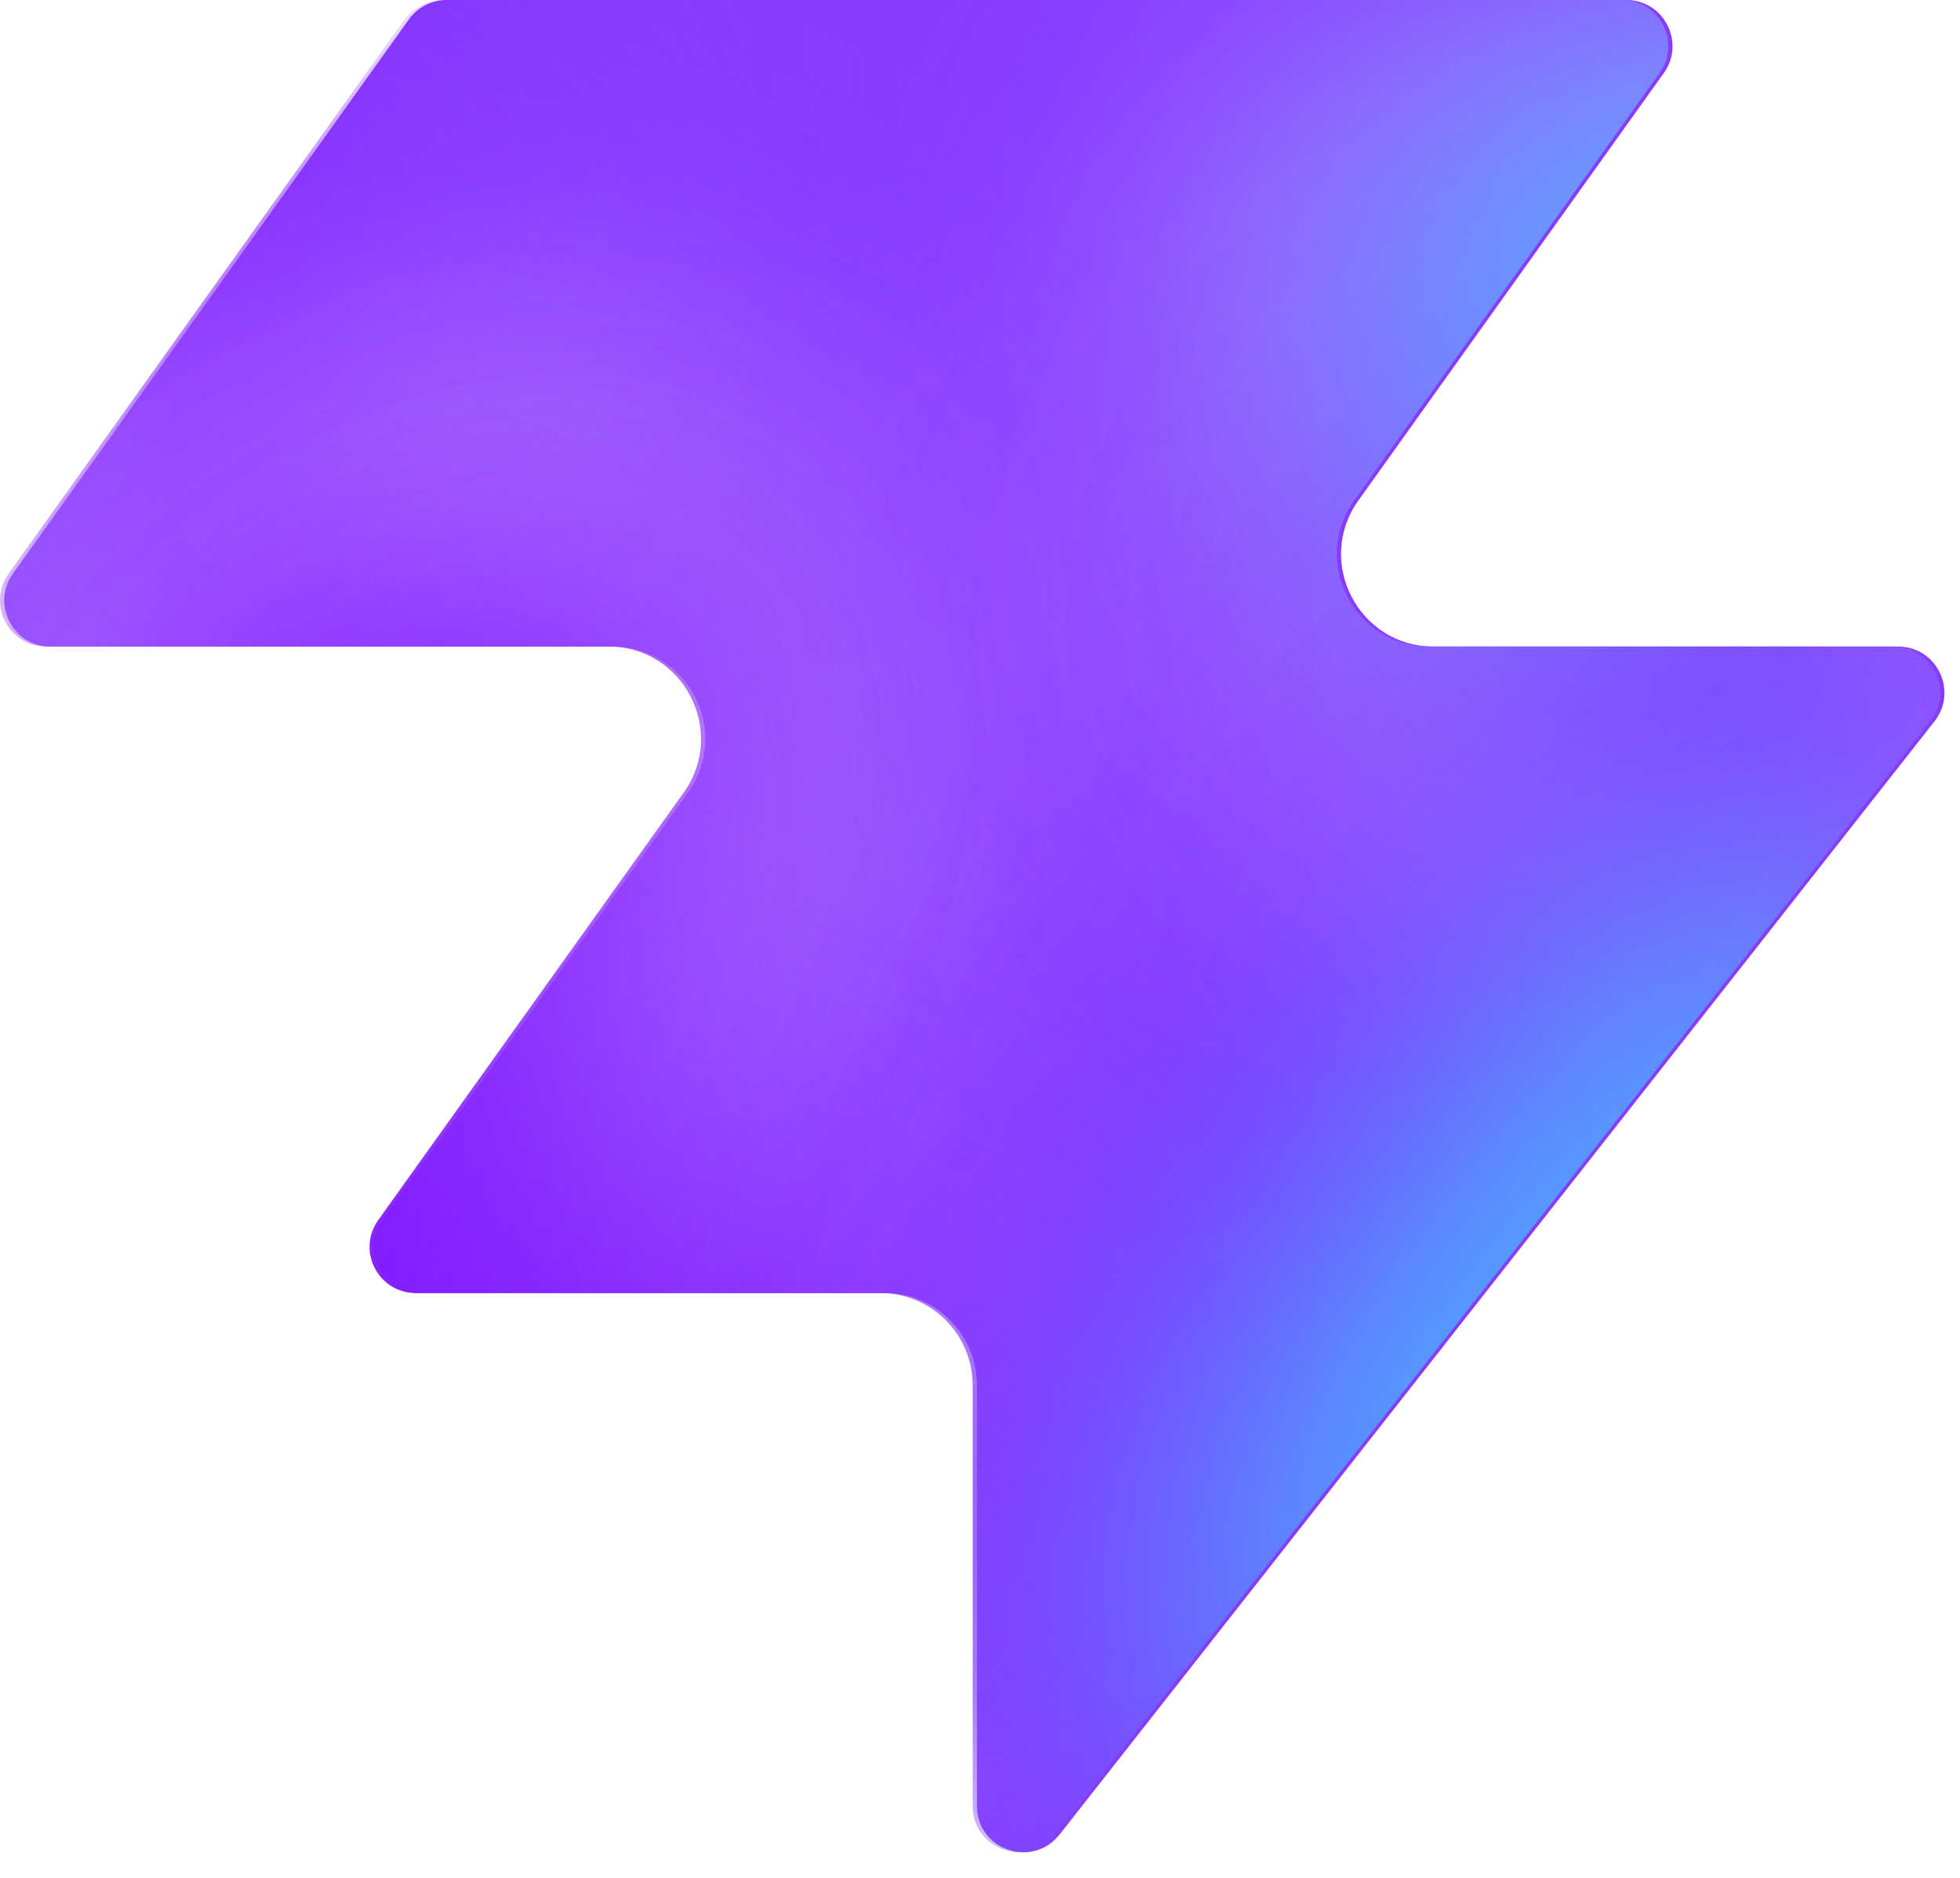
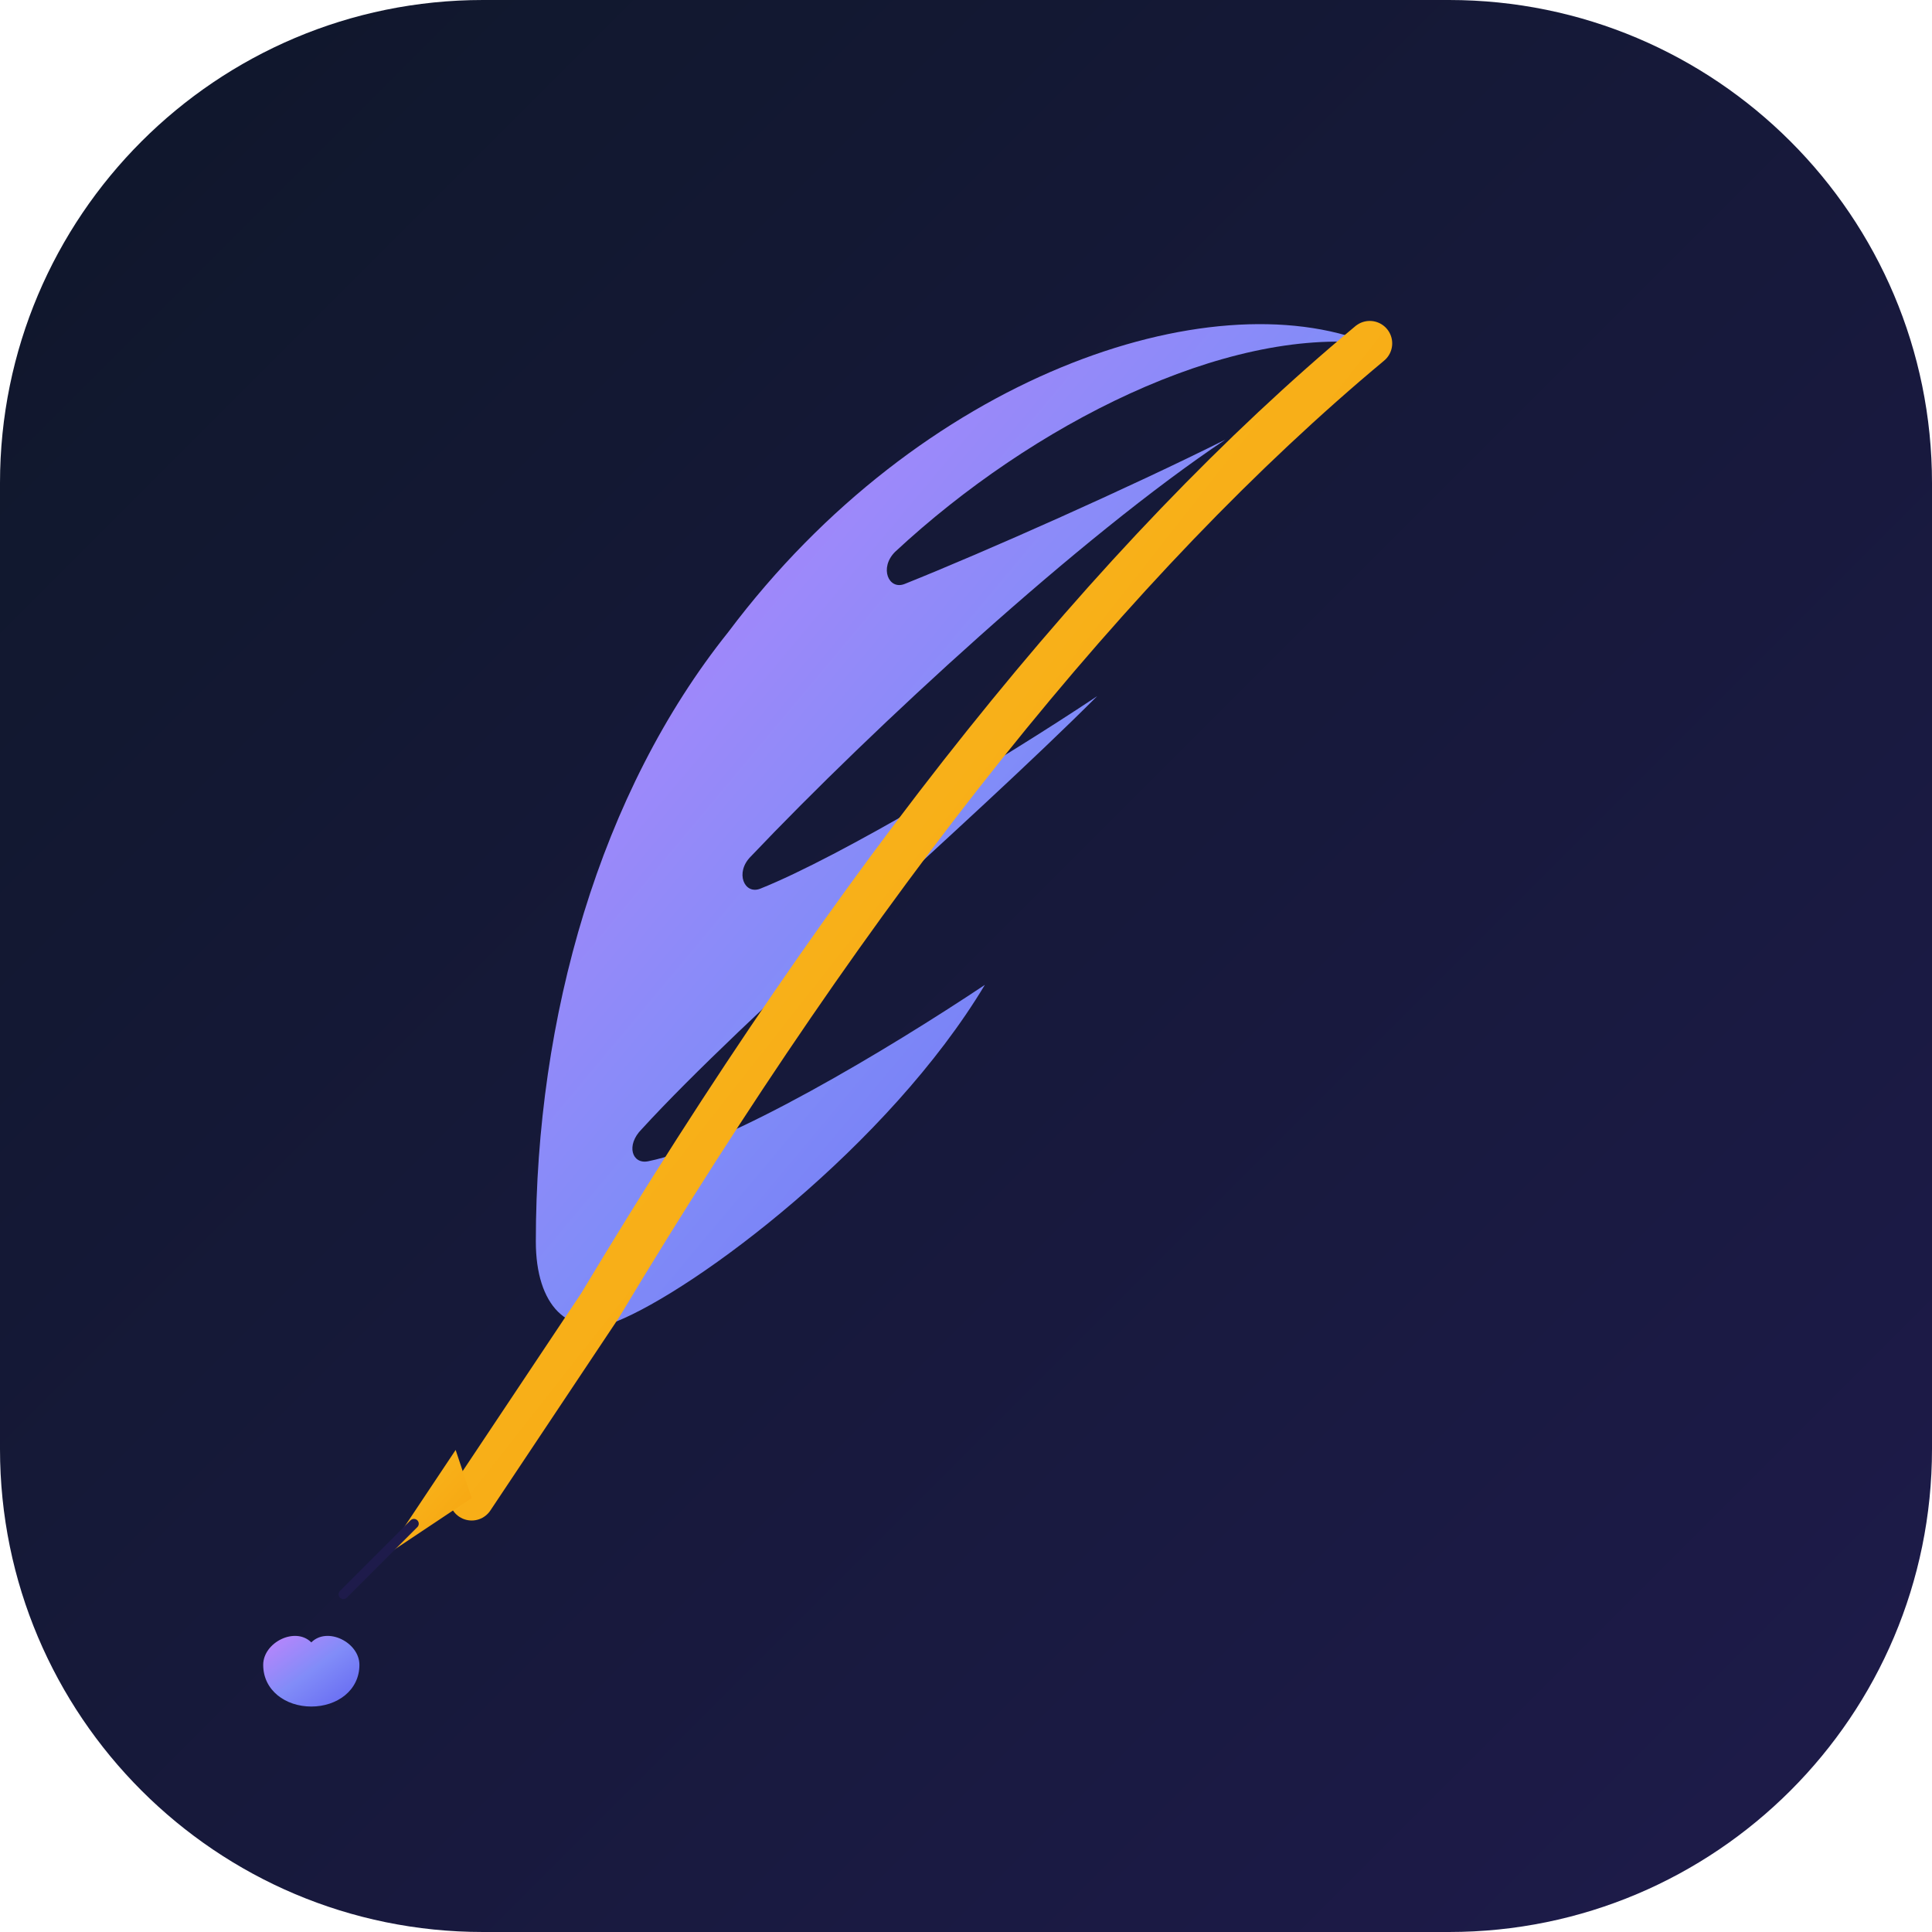
- <svg xmlns="http://www.w3.org/2000/svg" width="48" height="46" fill="none" viewBox="0 0 48 46">
-   <path fill="#863bff" d="M25.946 44.938c-.664.845-2.021.375-2.021-.698V33.937a2.26 2.26 0 0 0-2.262-2.262H10.287c-.92 0-1.456-1.04-.92-1.788l7.48-10.471c1.07-1.497 0-3.578-1.842-3.578H1.237c-.92 0-1.456-1.04-.92-1.788L10.013.474c.214-.297.556-.474.92-.474h28.894c.92 0 1.456 1.04.92 1.788l-7.48 10.471c-1.07 1.498 0 3.579 1.842 3.579h11.377c.943 0 1.473 1.088.89 1.83L25.947 44.94z" style="fill:#863bff;fill:color(display-p3 .525 .23 1);fill-opacity:1" />
-   <mask id="a" width="48" height="46" x="0" y="0" maskUnits="userSpaceOnUse" style="mask-type:alpha">
-     <path fill="#000" d="M25.842 44.938c-.664.844-2.021.375-2.021-.698V33.937a2.26 2.26 0 0 0-2.262-2.262H10.183c-.92 0-1.456-1.04-.92-1.788l7.48-10.471c1.07-1.498 0-3.579-1.842-3.579H1.133c-.92 0-1.456-1.04-.92-1.787L9.91.473c.214-.297.556-.474.92-.474h28.894c.92 0 1.456 1.04.92 1.788l-7.48 10.471c-1.07 1.498 0 3.578 1.842 3.578h11.377c.943 0 1.473 1.088.89 1.832L25.843 44.94z" style="fill:#000;fill-opacity:1" />
-   </mask>
-   <g mask="url(#a)">
-     <g filter="url(#b)">
-       <ellipse cx="5.508" cy="14.704" fill="#ede6ff" rx="5.508" ry="14.704" style="fill:#ede6ff;fill:color(display-p3 .927 .903 1);fill-opacity:1" transform="matrix(.00324 1 1 -.00324 -4.47 31.516)" />
-     </g>
-     <g filter="url(#c)">
-       <ellipse cx="10.399" cy="29.851" fill="#ede6ff" rx="10.399" ry="29.851" style="fill:#ede6ff;fill:color(display-p3 .927 .903 1);fill-opacity:1" transform="matrix(.00324 1 1 -.00324 -39.328 7.883)" />
-     </g>
-     <g filter="url(#d)">
-       <ellipse cx="5.508" cy="30.487" fill="#7e14ff" rx="5.508" ry="30.487" style="fill:#7e14ff;fill:color(display-p3 .492 .077 1);fill-opacity:1" transform="rotate(89.814 -25.913 -14.639)scale(1 -1)" />
-     </g>
-     <g filter="url(#e)">
-       <ellipse cx="5.508" cy="30.599" fill="#7e14ff" rx="5.508" ry="30.599" style="fill:#7e14ff;fill:color(display-p3 .492 .077 1);fill-opacity:1" transform="rotate(89.814 -32.644 -3.334)scale(1 -1)" />
-     </g>
-     <g filter="url(#f)">
-       <ellipse cx="5.508" cy="30.599" fill="#7e14ff" rx="5.508" ry="30.599" style="fill:#7e14ff;fill:color(display-p3 .492 .077 1);fill-opacity:1" transform="matrix(.00324 1 1 -.00324 -34.34 30.47)" />
-     </g>
-     <g filter="url(#g)">
-       <ellipse cx="14.072" cy="22.078" fill="#ede6ff" rx="14.072" ry="22.078" style="fill:#ede6ff;fill:color(display-p3 .927 .903 1);fill-opacity:1" transform="rotate(93.35 24.506 48.493)scale(-1 1)" />
-     </g>
-     <g filter="url(#h)">
-       <ellipse cx="3.47" cy="21.501" fill="#7e14ff" rx="3.47" ry="21.501" style="fill:#7e14ff;fill:color(display-p3 .492 .077 1);fill-opacity:1" transform="rotate(89.009 28.708 47.59)scale(-1 1)" />
-     </g>
-     <g filter="url(#i)">
-       <ellipse cx="3.47" cy="21.501" fill="#7e14ff" rx="3.47" ry="21.501" style="fill:#7e14ff;fill:color(display-p3 .492 .077 1);fill-opacity:1" transform="rotate(89.009 28.708 47.59)scale(-1 1)" />
-     </g>
-     <g filter="url(#j)">
-       <ellipse cx=".387" cy="8.972" fill="#7e14ff" rx="4.407" ry="29.108" style="fill:#7e14ff;fill:color(display-p3 .492 .077 1);fill-opacity:1" transform="rotate(39.51 .387 8.972)" />
-     </g>
-     <g filter="url(#k)">
-       <ellipse cx="47.523" cy="-6.092" fill="#7e14ff" rx="4.407" ry="29.108" style="fill:#7e14ff;fill:color(display-p3 .492 .077 1);fill-opacity:1" transform="rotate(37.892 47.523 -6.092)" />
-     </g>
-     <g filter="url(#l)">
-       <ellipse cx="41.412" cy="6.333" fill="#47bfff" rx="5.971" ry="9.665" style="fill:#47bfff;fill:color(display-p3 .28 .748 1);fill-opacity:1" transform="rotate(37.892 41.412 6.333)" />
-     </g>
-     <g filter="url(#m)">
-       <ellipse cx="-1.879" cy="38.332" fill="#7e14ff" rx="4.407" ry="29.108" style="fill:#7e14ff;fill:color(display-p3 .492 .077 1);fill-opacity:1" transform="rotate(37.892 -1.88 38.332)" />
-     </g>
-     <g filter="url(#n)">
-       <ellipse cx="-1.879" cy="38.332" fill="#7e14ff" rx="4.407" ry="29.108" style="fill:#7e14ff;fill:color(display-p3 .492 .077 1);fill-opacity:1" transform="rotate(37.892 -1.88 38.332)" />
-     </g>
-     <g filter="url(#o)">
-       <ellipse cx="35.651" cy="29.907" fill="#7e14ff" rx="4.407" ry="29.108" style="fill:#7e14ff;fill:color(display-p3 .492 .077 1);fill-opacity:1" transform="rotate(37.892 35.651 29.907)" />
-     </g>
-     <g filter="url(#p)">
-       <ellipse cx="38.418" cy="32.4" fill="#47bfff" rx="5.971" ry="15.297" style="fill:#47bfff;fill:color(display-p3 .28 .748 1);fill-opacity:1" transform="rotate(37.892 38.418 32.4)" />
-     </g>
+ <svg xmlns="http://www.w3.org/2000/svg" viewBox="0 0 512 512" width="100%" height="100%">
+   <defs>
+     <linearGradient id="bgGrad" x1="0%" y1="0%" x2="100%" y2="100%">
+       <stop offset="0%" stop-color="#0f172a" />
+       <stop offset="100%" stop-color="#1e1b4b" />
+     </linearGradient>
+     <linearGradient id="featherGrad" x1="0%" y1="0%" x2="100%" y2="100%">
+       <stop offset="0%" stop-color="#c084fc" />
+       <stop offset="50%" stop-color="#818cf8" />
+       <stop offset="100%" stop-color="#6366f1" />
+     </linearGradient>
+     <linearGradient id="stemGrad" x1="0%" y1="0%" x2="100%" y2="100%">
+       <stop offset="0%" stop-color="#fbbf24" />
+       <stop offset="100%" stop-color="#f59e0b" />
+     </linearGradient>
+   </defs>
+   <rect width="512" height="512" rx="128" fill="url(#bgGrad)" />
+   <g transform="translate(40, 40) scale(0.85)">
+     <path d="M 380 60               C 330 40, 240 70, 180 150               C 140 200, 120 270, 120 340               C 120 360, 130 370, 145 365               C 170 355, 230 310, 260 260               C 230 280, 180 310, 155 315               C 150 316, 148 310, 153 305               C 185 270, 255 210, 295 170               C 265 190, 215 220, 190 230               C 185 232, 182 225, 187 220               C 225 180, 290 120, 335 90               C 305 105, 260 125, 235 135               C 230 137, 227 130, 232 125               C 275 85, 335 55, 380 60 Z" fill="url(#featherGrad)" />
+     <path d="M 380 60               Q 260 160, 140 360               L 100 420" stroke="url(#stemGrad)" stroke-width="14" stroke-linecap="round" fill="none" />
+     <path d="M 100 420               L 70 440               L 60 450               L 75 435               L 95 405               Z" fill="url(#stemGrad)" />
+     <line x1="82" y1="428" x2="60" y2="450" stroke="#1e1b4b" stroke-width="3" stroke-linecap="round" />
+     <path d="M 50 465               C 45 460, 35 465, 35 472               C 35 480, 42 485, 50 485               C 58 485, 65 480, 65 472               C 65 465, 55 460, 50 465 Z" fill="url(#featherGrad)" />
  </g>
-   <defs>
-     <filter id="b" width="60.045" height="41.654" x="-19.77" y="16.149" color-interpolation-filters="sRGB" filterUnits="userSpaceOnUse">
-       <feFlood flood-opacity="0" result="BackgroundImageFix" />
-       <feBlend in="SourceGraphic" in2="BackgroundImageFix" result="shape" />
-       <feGaussianBlur result="effect1_foregroundBlur_2002_17158" stdDeviation="7.659" />
-     </filter>
-     <filter id="c" width="90.34" height="51.437" x="-54.613" y="-7.533" color-interpolation-filters="sRGB" filterUnits="userSpaceOnUse">
-       <feFlood flood-opacity="0" result="BackgroundImageFix" />
-       <feBlend in="SourceGraphic" in2="BackgroundImageFix" result="shape" />
-       <feGaussianBlur result="effect1_foregroundBlur_2002_17158" stdDeviation="7.659" />
-     </filter>
-     <filter id="d" width="79.355" height="29.4" x="-49.64" y="2.03" color-interpolation-filters="sRGB" filterUnits="userSpaceOnUse">
-       <feFlood flood-opacity="0" result="BackgroundImageFix" />
-       <feBlend in="SourceGraphic" in2="BackgroundImageFix" result="shape" />
-       <feGaussianBlur result="effect1_foregroundBlur_2002_17158" stdDeviation="4.596" />
-     </filter>
-     <filter id="e" width="79.579" height="29.4" x="-45.045" y="20.029" color-interpolation-filters="sRGB" filterUnits="userSpaceOnUse">
-       <feFlood flood-opacity="0" result="BackgroundImageFix" />
-       <feBlend in="SourceGraphic" in2="BackgroundImageFix" result="shape" />
-       <feGaussianBlur result="effect1_foregroundBlur_2002_17158" stdDeviation="4.596" />
-     </filter>
-     <filter id="f" width="79.579" height="29.4" x="-43.513" y="21.178" color-interpolation-filters="sRGB" filterUnits="userSpaceOnUse">
-       <feFlood flood-opacity="0" result="BackgroundImageFix" />
-       <feBlend in="SourceGraphic" in2="BackgroundImageFix" result="shape" />
-       <feGaussianBlur result="effect1_foregroundBlur_2002_17158" stdDeviation="4.596" />
-     </filter>
-     <filter id="g" width="74.749" height="58.852" x="15.756" y="-17.901" color-interpolation-filters="sRGB" filterUnits="userSpaceOnUse">
-       <feFlood flood-opacity="0" result="BackgroundImageFix" />
-       <feBlend in="SourceGraphic" in2="BackgroundImageFix" result="shape" />
-       <feGaussianBlur result="effect1_foregroundBlur_2002_17158" stdDeviation="7.659" />
-     </filter>
-     <filter id="h" width="61.377" height="25.362" x="23.548" y="2.284" color-interpolation-filters="sRGB" filterUnits="userSpaceOnUse">
-       <feFlood flood-opacity="0" result="BackgroundImageFix" />
-       <feBlend in="SourceGraphic" in2="BackgroundImageFix" result="shape" />
-       <feGaussianBlur result="effect1_foregroundBlur_2002_17158" stdDeviation="4.596" />
-     </filter>
-     <filter id="i" width="61.377" height="25.362" x="23.548" y="2.284" color-interpolation-filters="sRGB" filterUnits="userSpaceOnUse">
-       <feFlood flood-opacity="0" result="BackgroundImageFix" />
-       <feBlend in="SourceGraphic" in2="BackgroundImageFix" result="shape" />
-       <feGaussianBlur result="effect1_foregroundBlur_2002_17158" stdDeviation="4.596" />
-     </filter>
-     <filter id="j" width="56.045" height="63.649" x="-27.636" y="-22.853" color-interpolation-filters="sRGB" filterUnits="userSpaceOnUse">
-       <feFlood flood-opacity="0" result="BackgroundImageFix" />
-       <feBlend in="SourceGraphic" in2="BackgroundImageFix" result="shape" />
-       <feGaussianBlur result="effect1_foregroundBlur_2002_17158" stdDeviation="4.596" />
-     </filter>
-     <filter id="k" width="54.814" height="64.646" x="20.116" y="-38.415" color-interpolation-filters="sRGB" filterUnits="userSpaceOnUse">
-       <feFlood flood-opacity="0" result="BackgroundImageFix" />
-       <feBlend in="SourceGraphic" in2="BackgroundImageFix" result="shape" />
-       <feGaussianBlur result="effect1_foregroundBlur_2002_17158" stdDeviation="4.596" />
-     </filter>
-     <filter id="l" width="33.541" height="35.313" x="24.641" y="-11.323" color-interpolation-filters="sRGB" filterUnits="userSpaceOnUse">
-       <feFlood flood-opacity="0" result="BackgroundImageFix" />
-       <feBlend in="SourceGraphic" in2="BackgroundImageFix" result="shape" />
-       <feGaussianBlur result="effect1_foregroundBlur_2002_17158" stdDeviation="4.596" />
-     </filter>
-     <filter id="m" width="54.814" height="64.646" x="-29.286" y="6.009" color-interpolation-filters="sRGB" filterUnits="userSpaceOnUse">
-       <feFlood flood-opacity="0" result="BackgroundImageFix" />
-       <feBlend in="SourceGraphic" in2="BackgroundImageFix" result="shape" />
-       <feGaussianBlur result="effect1_foregroundBlur_2002_17158" stdDeviation="4.596" />
-     </filter>
-     <filter id="n" width="54.814" height="64.646" x="-29.286" y="6.009" color-interpolation-filters="sRGB" filterUnits="userSpaceOnUse">
-       <feFlood flood-opacity="0" result="BackgroundImageFix" />
-       <feBlend in="SourceGraphic" in2="BackgroundImageFix" result="shape" />
-       <feGaussianBlur result="effect1_foregroundBlur_2002_17158" stdDeviation="4.596" />
-     </filter>
-     <filter id="o" width="54.814" height="64.646" x="8.244" y="-2.416" color-interpolation-filters="sRGB" filterUnits="userSpaceOnUse">
-       <feFlood flood-opacity="0" result="BackgroundImageFix" />
-       <feBlend in="SourceGraphic" in2="BackgroundImageFix" result="shape" />
-       <feGaussianBlur result="effect1_foregroundBlur_2002_17158" stdDeviation="4.596" />
-     </filter>
-     <filter id="p" width="39.409" height="43.623" x="18.713" y="10.588" color-interpolation-filters="sRGB" filterUnits="userSpaceOnUse">
-       <feFlood flood-opacity="0" result="BackgroundImageFix" />
-       <feBlend in="SourceGraphic" in2="BackgroundImageFix" result="shape" />
-       <feGaussianBlur result="effect1_foregroundBlur_2002_17158" stdDeviation="4.596" />
-     </filter>
-   </defs>
</svg>
